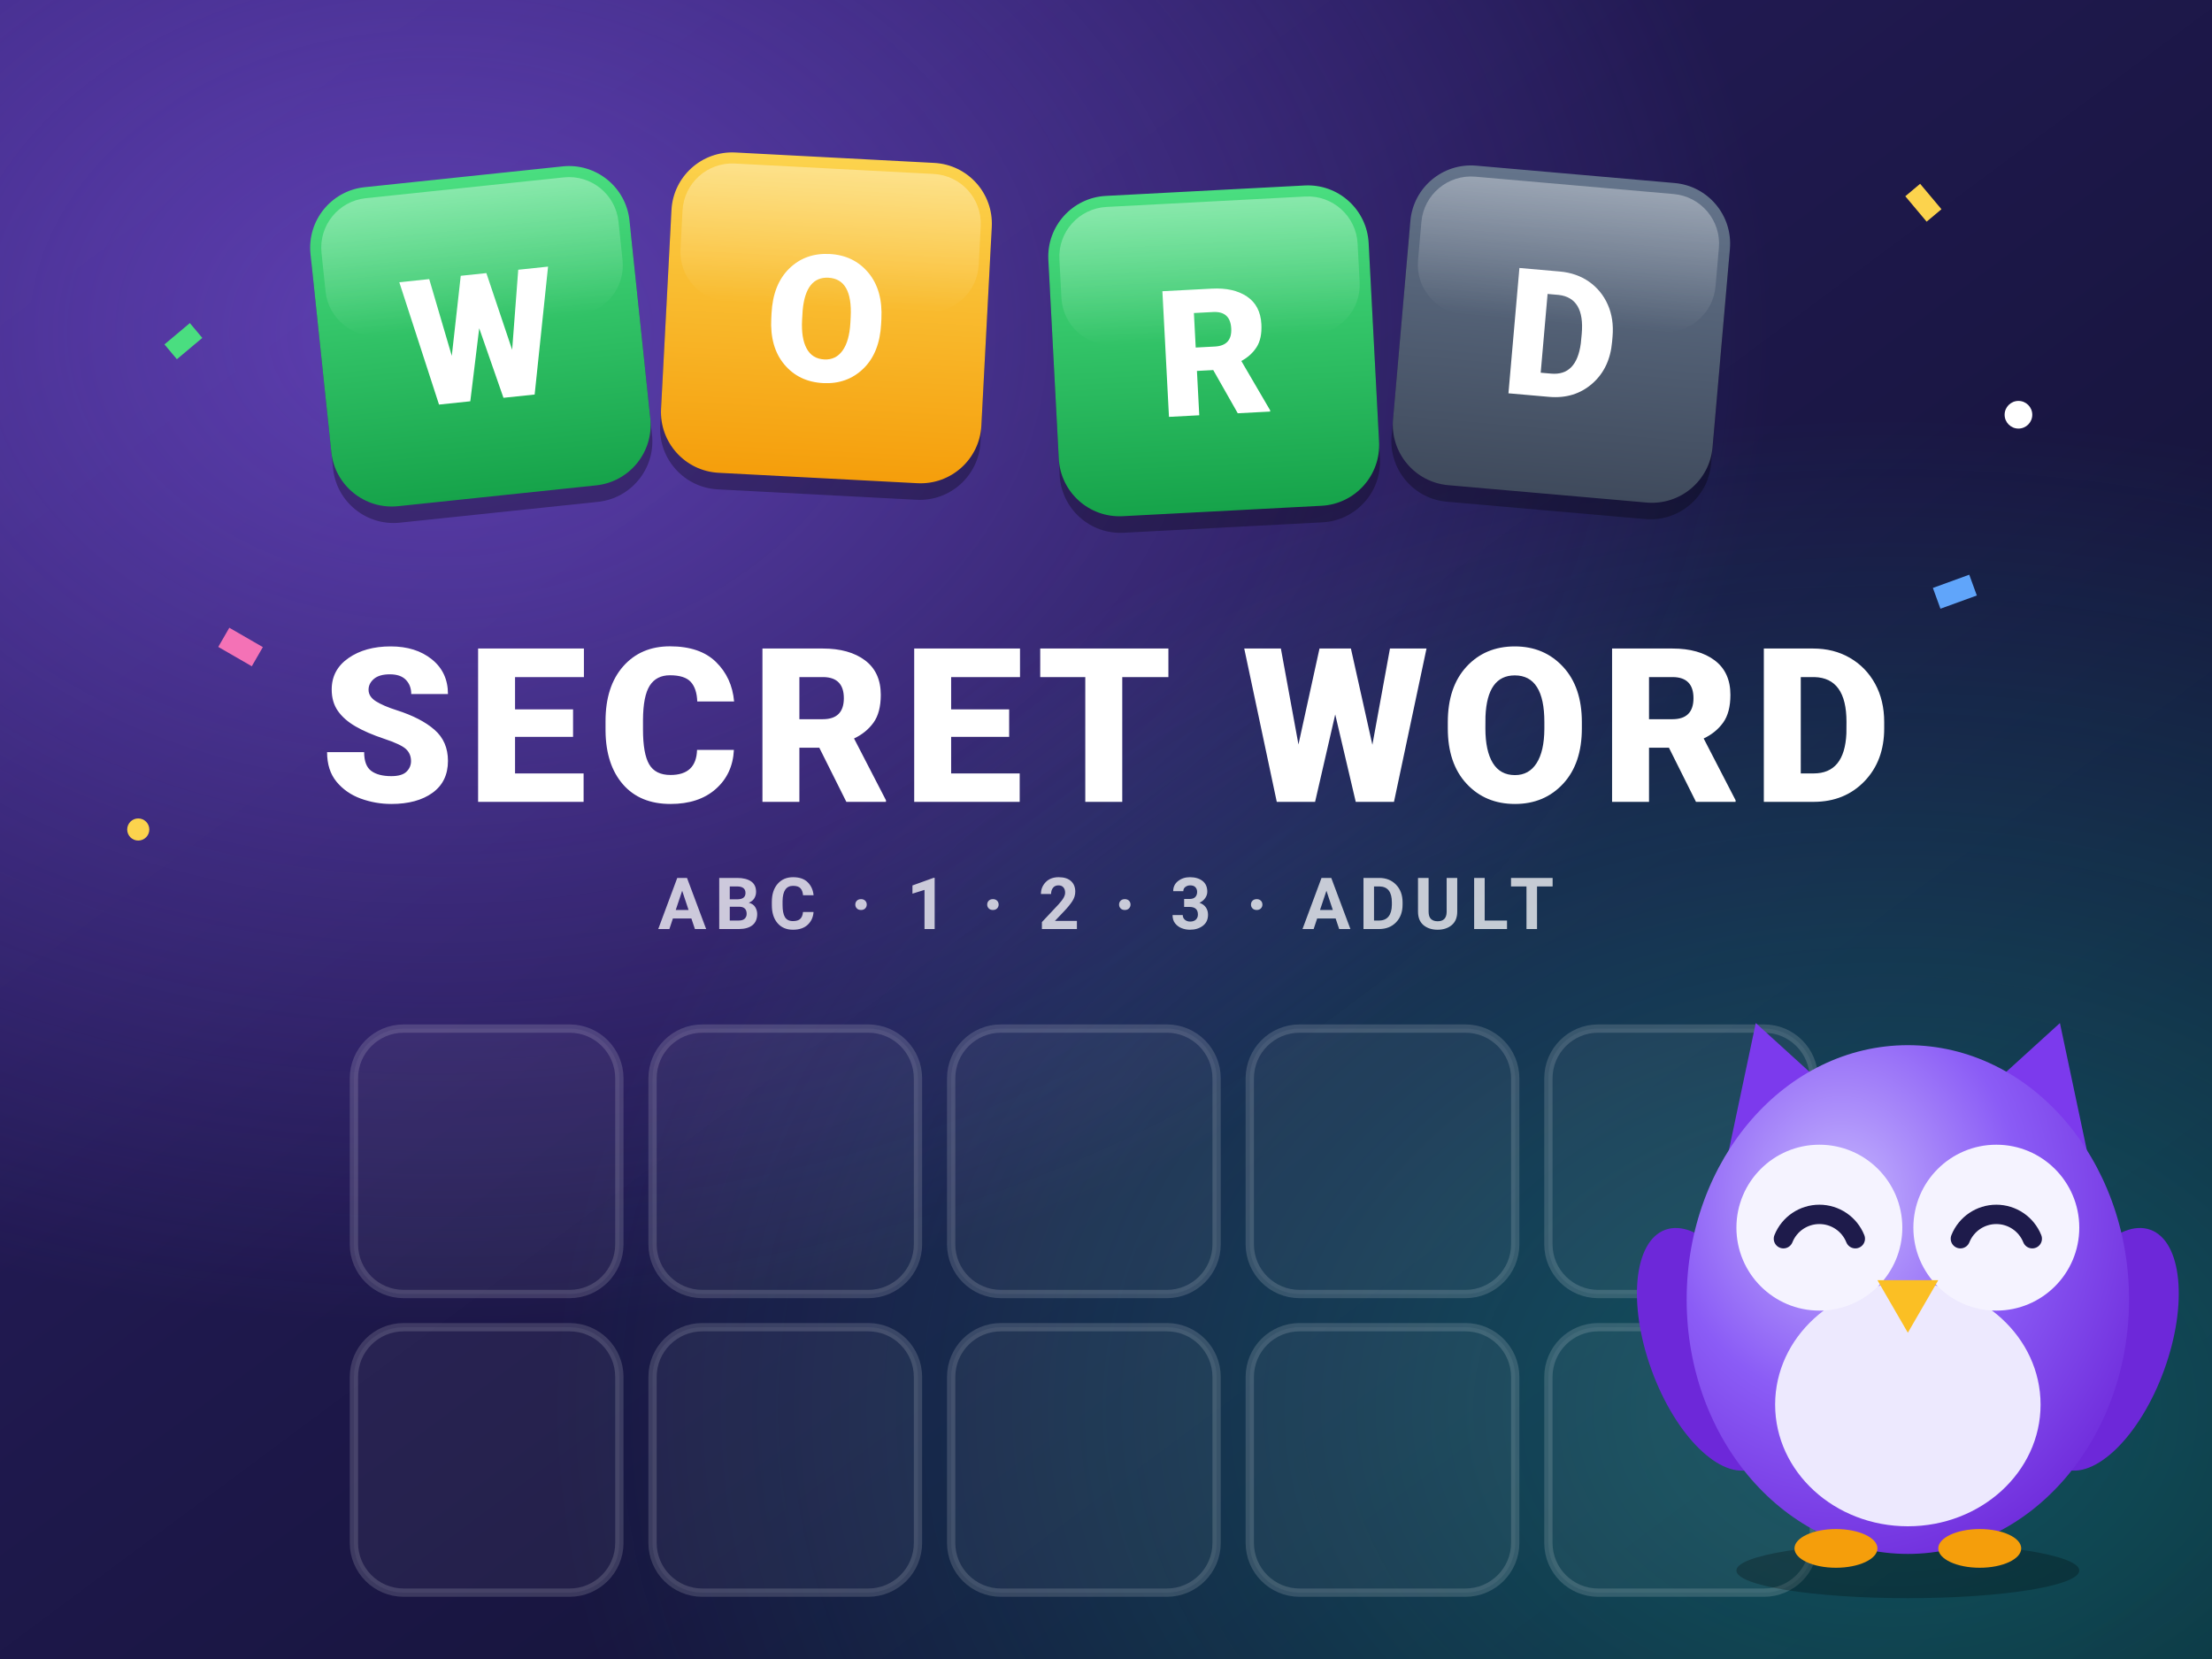
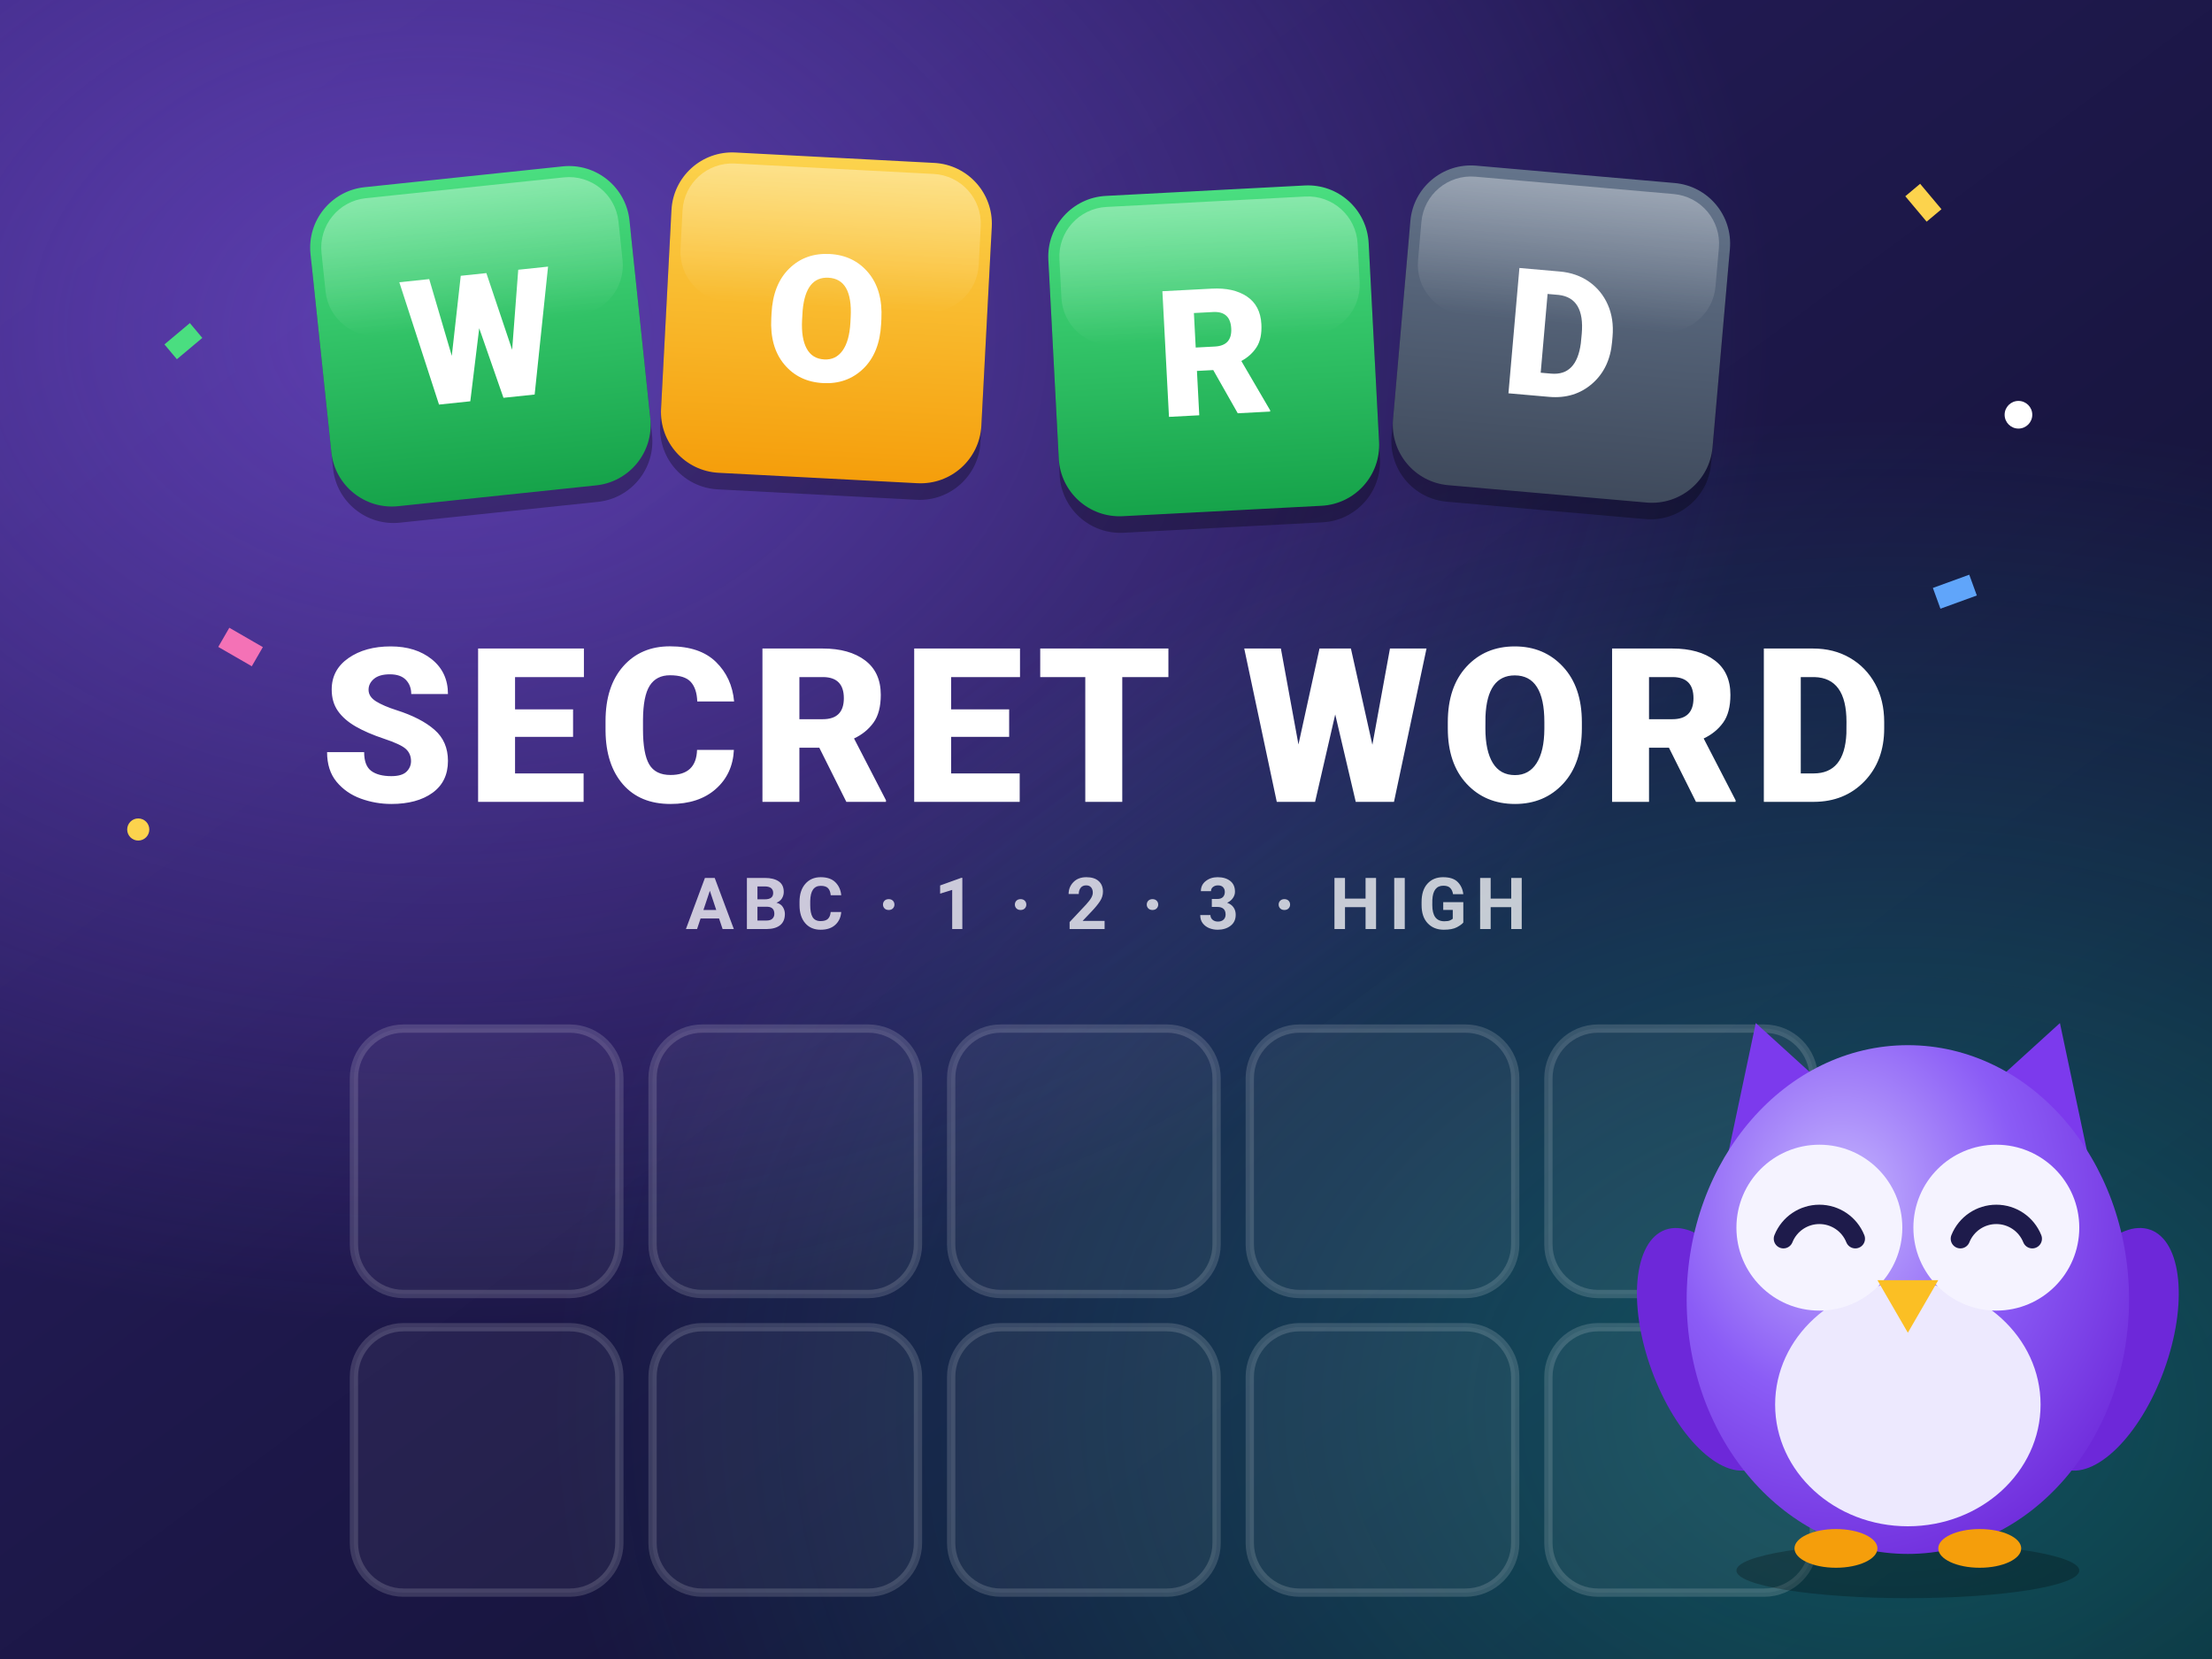
<svg xmlns="http://www.w3.org/2000/svg" viewBox="0 0 800 600" width="800" height="600">
  <defs>
    <linearGradient id="bg" x1="0" y1="0" x2="1" y2="1">
      <stop offset="0" stop-color="#2e1f6b" />
      <stop offset="1" stop-color="#0b1026" />
    </linearGradient>
    <radialGradient id="blobA" cx="0.2" cy="0.2" r="0.6">
      <stop offset="0" stop-color="#8b5cf6" stop-opacity="0.55" />
      <stop offset="1" stop-color="#8b5cf6" stop-opacity="0" />
    </radialGradient>
    <radialGradient id="blobB" cx="0.85" cy="0.85" r="0.6">
      <stop offset="0" stop-color="#14b8a6" stop-opacity="0.4" />
      <stop offset="1" stop-color="#14b8a6" stop-opacity="0" />
    </radialGradient>
    <linearGradient id="g" x1="0" y1="0" x2="0" y2="1">
      <stop offset="0" stop-color="#4ade80" />
      <stop offset="1" stop-color="#16a34a" />
    </linearGradient>
    <linearGradient id="y" x1="0" y1="0" x2="0" y2="1">
      <stop offset="0" stop-color="#fcd34d" />
      <stop offset="1" stop-color="#f59e0b" />
    </linearGradient>
    <linearGradient id="s" x1="0" y1="0" x2="0" y2="1">
      <stop offset="0" stop-color="#64748b" />
      <stop offset="1" stop-color="#3f4a5c" />
    </linearGradient>
    <linearGradient id="hl" x1="0" y1="0" x2="0" y2="1">
      <stop offset="0" stop-color="#fff" stop-opacity="0.35" />
      <stop offset="1" stop-color="#fff" stop-opacity="0" />
    </linearGradient>
    <radialGradient id="owl" cx="0.35" cy="0.3" r="0.8">
      <stop offset="0" stop-color="#c4b5fd" />
      <stop offset="0.5" stop-color="#8b5cf6" />
      <stop offset="1" stop-color="#6d28d9" />
    </radialGradient>
    <g id="tile">
      <rect x="0" y="8" width="104" height="104" rx="20" fill="#000" opacity="0.3" />
    </g>
  </defs>
  <rect width="800" height="600" fill="url(#bg)" />
  <rect width="800" height="600" fill="url(#blobA)" />
  <rect width="800" height="600" fill="url(#blobB)" />
  <g fill="#fff" fill-opacity="0.05" stroke="#fff" stroke-opacity="0.15" stroke-width="3">
    <rect x="128" y="372" width="96" height="96" rx="18" />
    <rect x="236" y="372" width="96" height="96" rx="18" />
    <rect x="344" y="372" width="96" height="96" rx="18" />
    <rect x="452" y="372" width="96" height="96" rx="18" />
    <rect x="560" y="372" width="96" height="96" rx="18" />
    <rect x="128" y="480" width="96" height="96" rx="18" />
    <rect x="236" y="480" width="96" height="96" rx="18" />
    <rect x="344" y="480" width="96" height="96" rx="18" />
    <rect x="452" y="480" width="96" height="96" rx="18" />
    <rect x="560" y="480" width="96" height="96" rx="18" />
  </g>
  <g font-family="system-ui, 'Segoe UI', Roboto, Arial, sans-serif" font-weight="900" font-size="64" text-anchor="middle" fill="#fff">
    <g transform="translate(110 70) rotate(-6)">
      <rect y="6" width="116" height="116" rx="22" fill="#000" opacity="0.3" />
      <rect width="116" height="116" rx="22" fill="url(#g)" />
      <rect x="4" y="4" width="108" height="50" rx="18" fill="url(#hl)" />
      <text x="58" y="81">W</text>
    </g>
    <g transform="translate(244 54) rotate(3)">
      <rect y="6" width="116" height="116" rx="22" fill="#000" opacity="0.3" />
      <rect width="116" height="116" rx="22" fill="url(#y)" />
      <rect x="4" y="4" width="108" height="50" rx="18" fill="url(#hl)" />
      <text x="58" y="81">O</text>
    </g>
    <g transform="translate(378 72) rotate(-3)">
      <rect y="6" width="116" height="116" rx="22" fill="#000" opacity="0.3" />
      <rect width="116" height="116" rx="22" fill="url(#g)" />
      <rect x="4" y="4" width="108" height="50" rx="18" fill="url(#hl)" />
      <text x="58" y="81">R</text>
    </g>
    <g transform="translate(512 58) rotate(5)">
      <rect y="6" width="116" height="116" rx="22" fill="#000" opacity="0.3" />
      <rect width="116" height="116" rx="22" fill="url(#s)" />
      <rect x="4" y="4" width="108" height="50" rx="18" fill="url(#hl)" />
      <text x="58" y="81">D</text>
    </g>
    <text x="400" y="290" font-size="78" fill="#fff" letter-spacing="4">SECRET WORD</text>
-     <text x="400" y="336" font-size="26" font-weight="700" fill="#fff" fill-opacity="0.75" letter-spacing="3">ABC · 1 · 2 · 3 · ADULT</text>
+     <text x="400" y="336" font-size="26" font-weight="700" fill="#fff" fill-opacity="0.75" letter-spacing="3">ABC · 1 · 2 · 3 · HIGH</text>
  </g>
  <g>
    <rect x="80" y="230" width="14" height="8" fill="#f472b6" transform="rotate(30 87 234)" />
    <rect x="700" y="210" width="14" height="8" fill="#60a5fa" transform="rotate(-20 707 214)" />
    <rect x="690" y="70" width="12" height="7" fill="#fcd34d" transform="rotate(50 696 73)" />
    <rect x="60" y="120" width="12" height="7" fill="#4ade80" transform="rotate(-40 66 123)" />
    <circle cx="730" cy="150" r="5" fill="#fff" />
    <circle cx="50" cy="300" r="4" fill="#fcd34d" />
  </g>
  <g transform="translate(690 470)">
    <ellipse cx="0" cy="98" rx="62" ry="10" fill="#000" opacity="0.25" />
    <path d="M-66 -48 L-55 -100 L-22 -70 Z M66 -48 L55 -100 L22 -70 Z" fill="#7c3aed" />
    <ellipse cx="-72" cy="18" rx="22" ry="46" fill="#6d28d9" transform="rotate(-20 -72 18)" />
    <ellipse cx="72" cy="18" rx="22" ry="46" fill="#6d28d9" transform="rotate(20 72 18)" />
    <ellipse cx="0" cy="0" rx="80" ry="92" fill="url(#owl)" />
    <ellipse cx="0" cy="38" rx="48" ry="44" fill="#ede9fe" />
    <circle cx="-32" cy="-26" r="30" fill="#f5f3ff" />
    <circle cx="32" cy="-26" r="30" fill="#f5f3ff" />
    <path d="M-45 -22 A14 14 0 0 1 -19 -22 M19 -22 A14 14 0 0 1 45 -22" fill="none" stroke="#1e1b4b" stroke-width="7" stroke-linecap="round" />
    <path d="M-11 -7 L11 -7 L0 12 Z" fill="#fbbf24" />
    <ellipse cx="-26" cy="90" rx="15" ry="7" fill="#f59e0b" />
    <ellipse cx="26" cy="90" rx="15" ry="7" fill="#f59e0b" />
  </g>
</svg>
